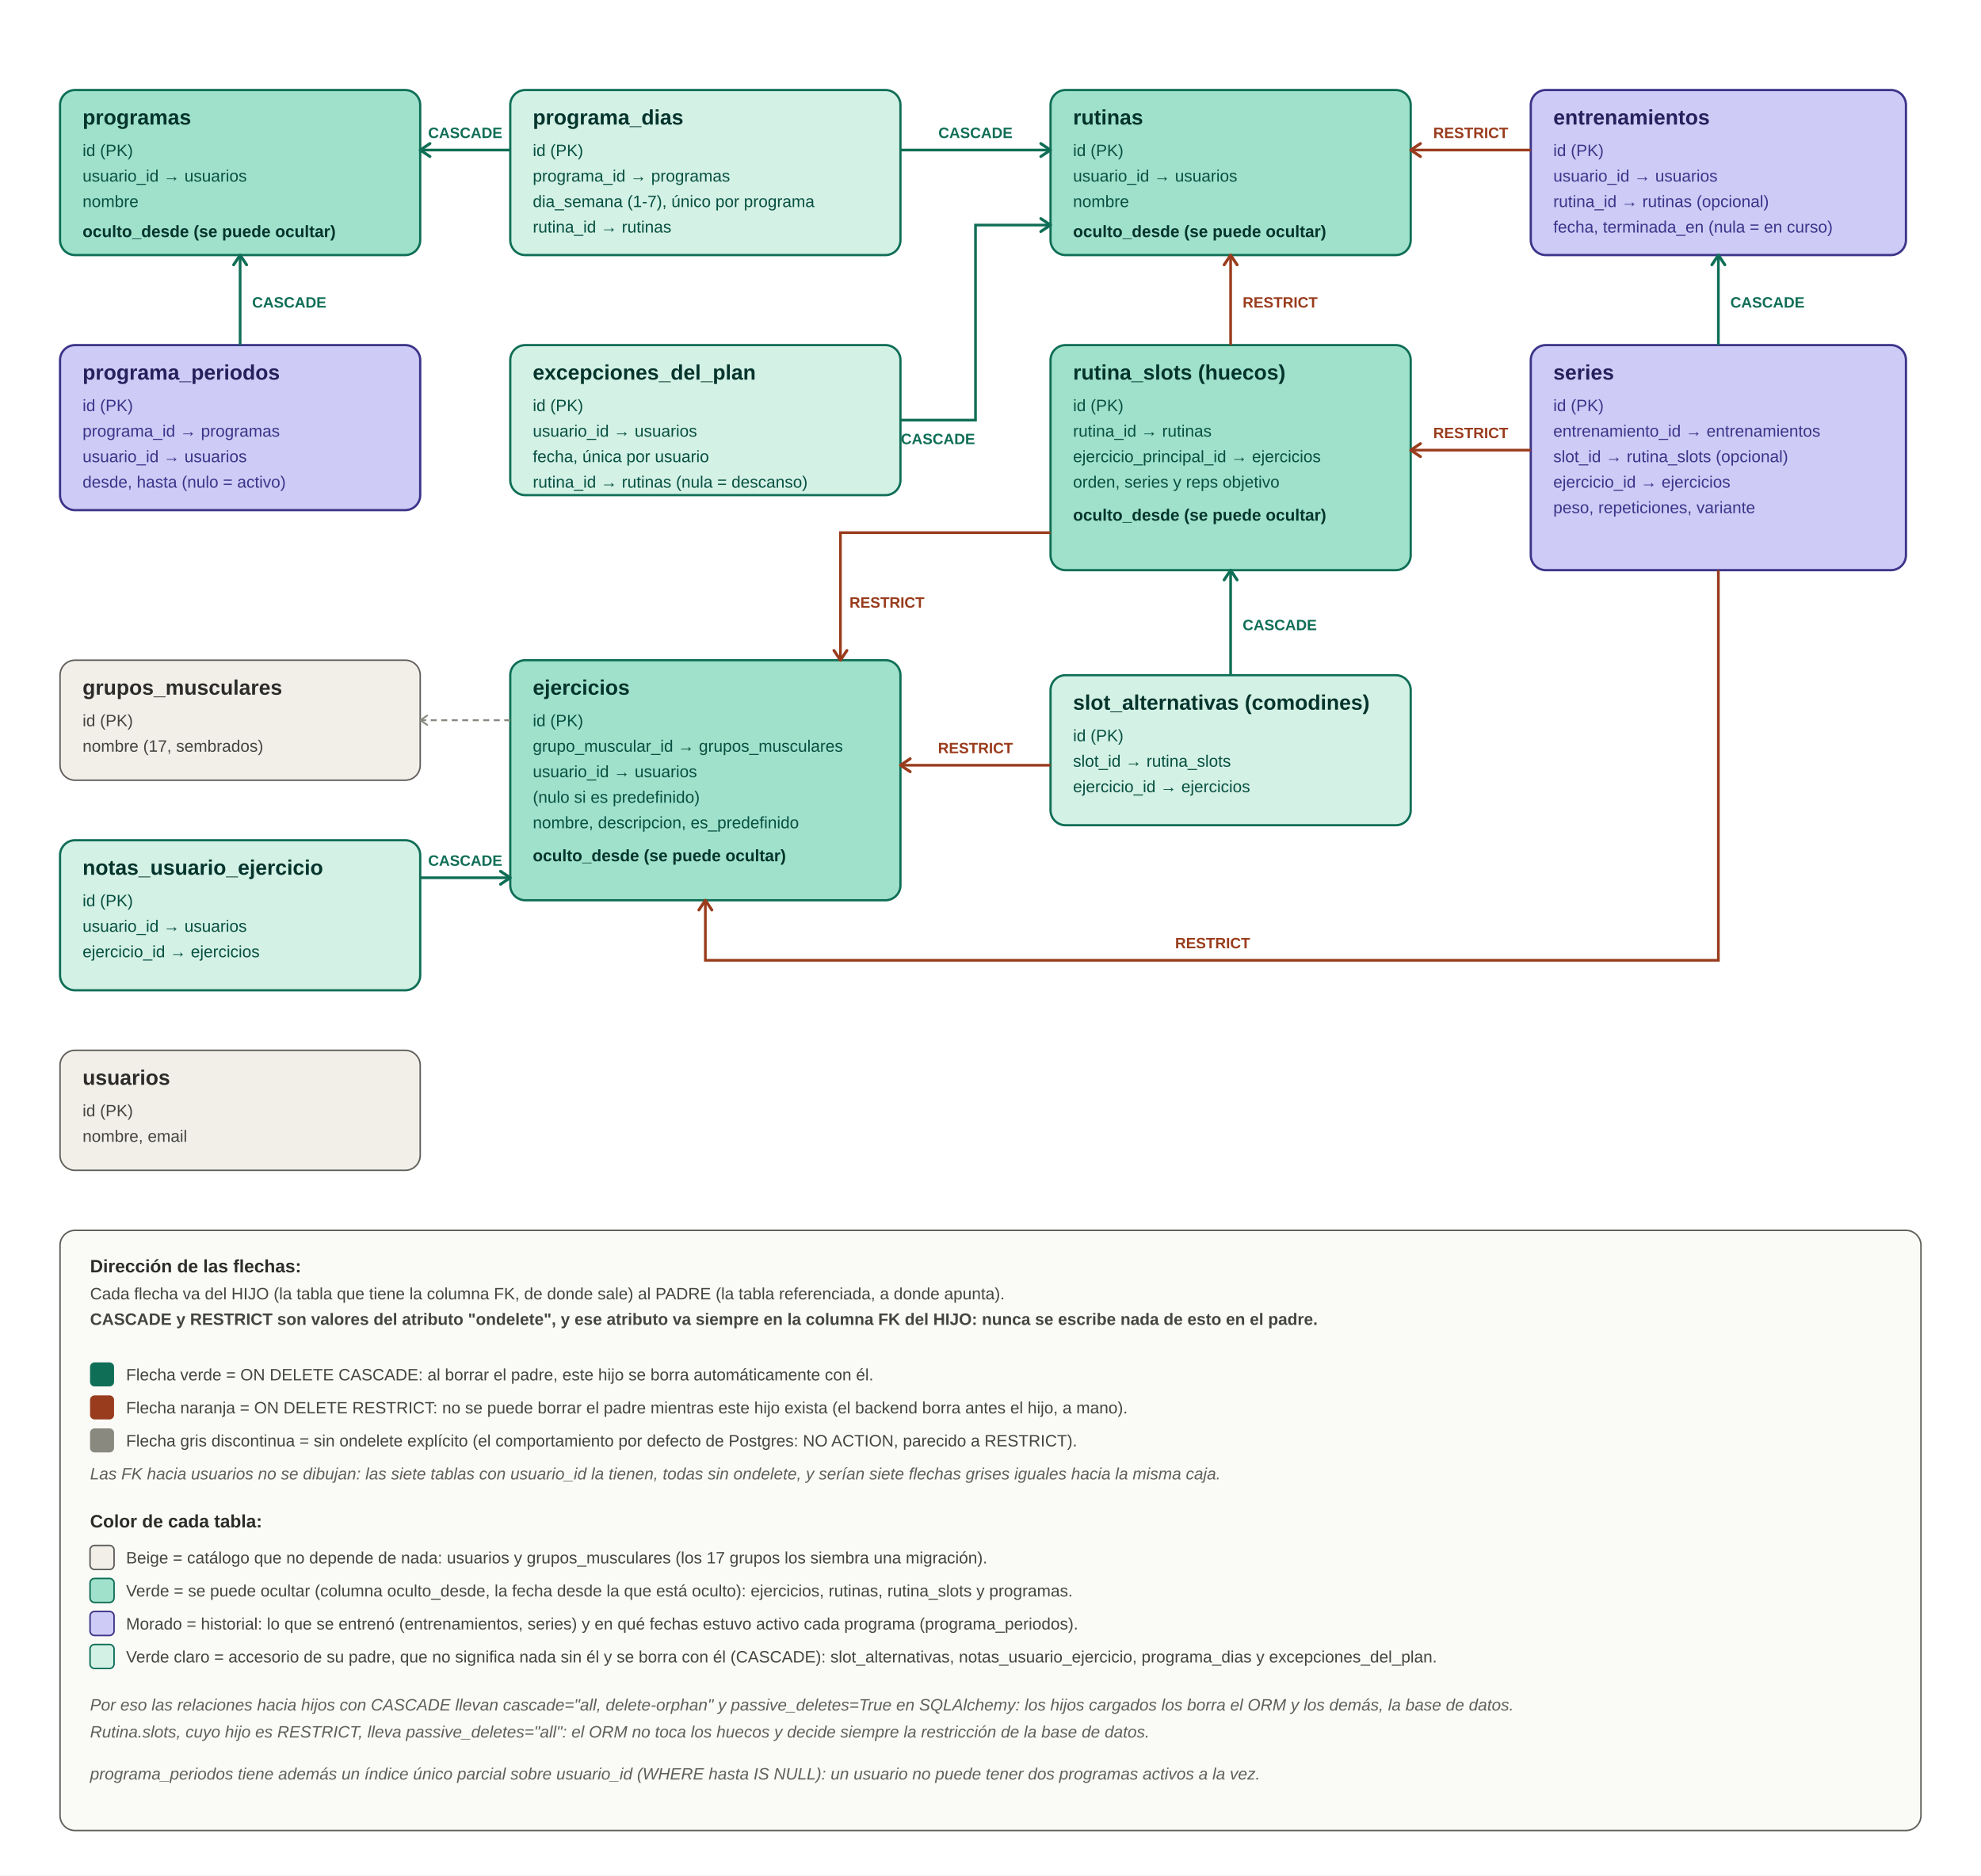
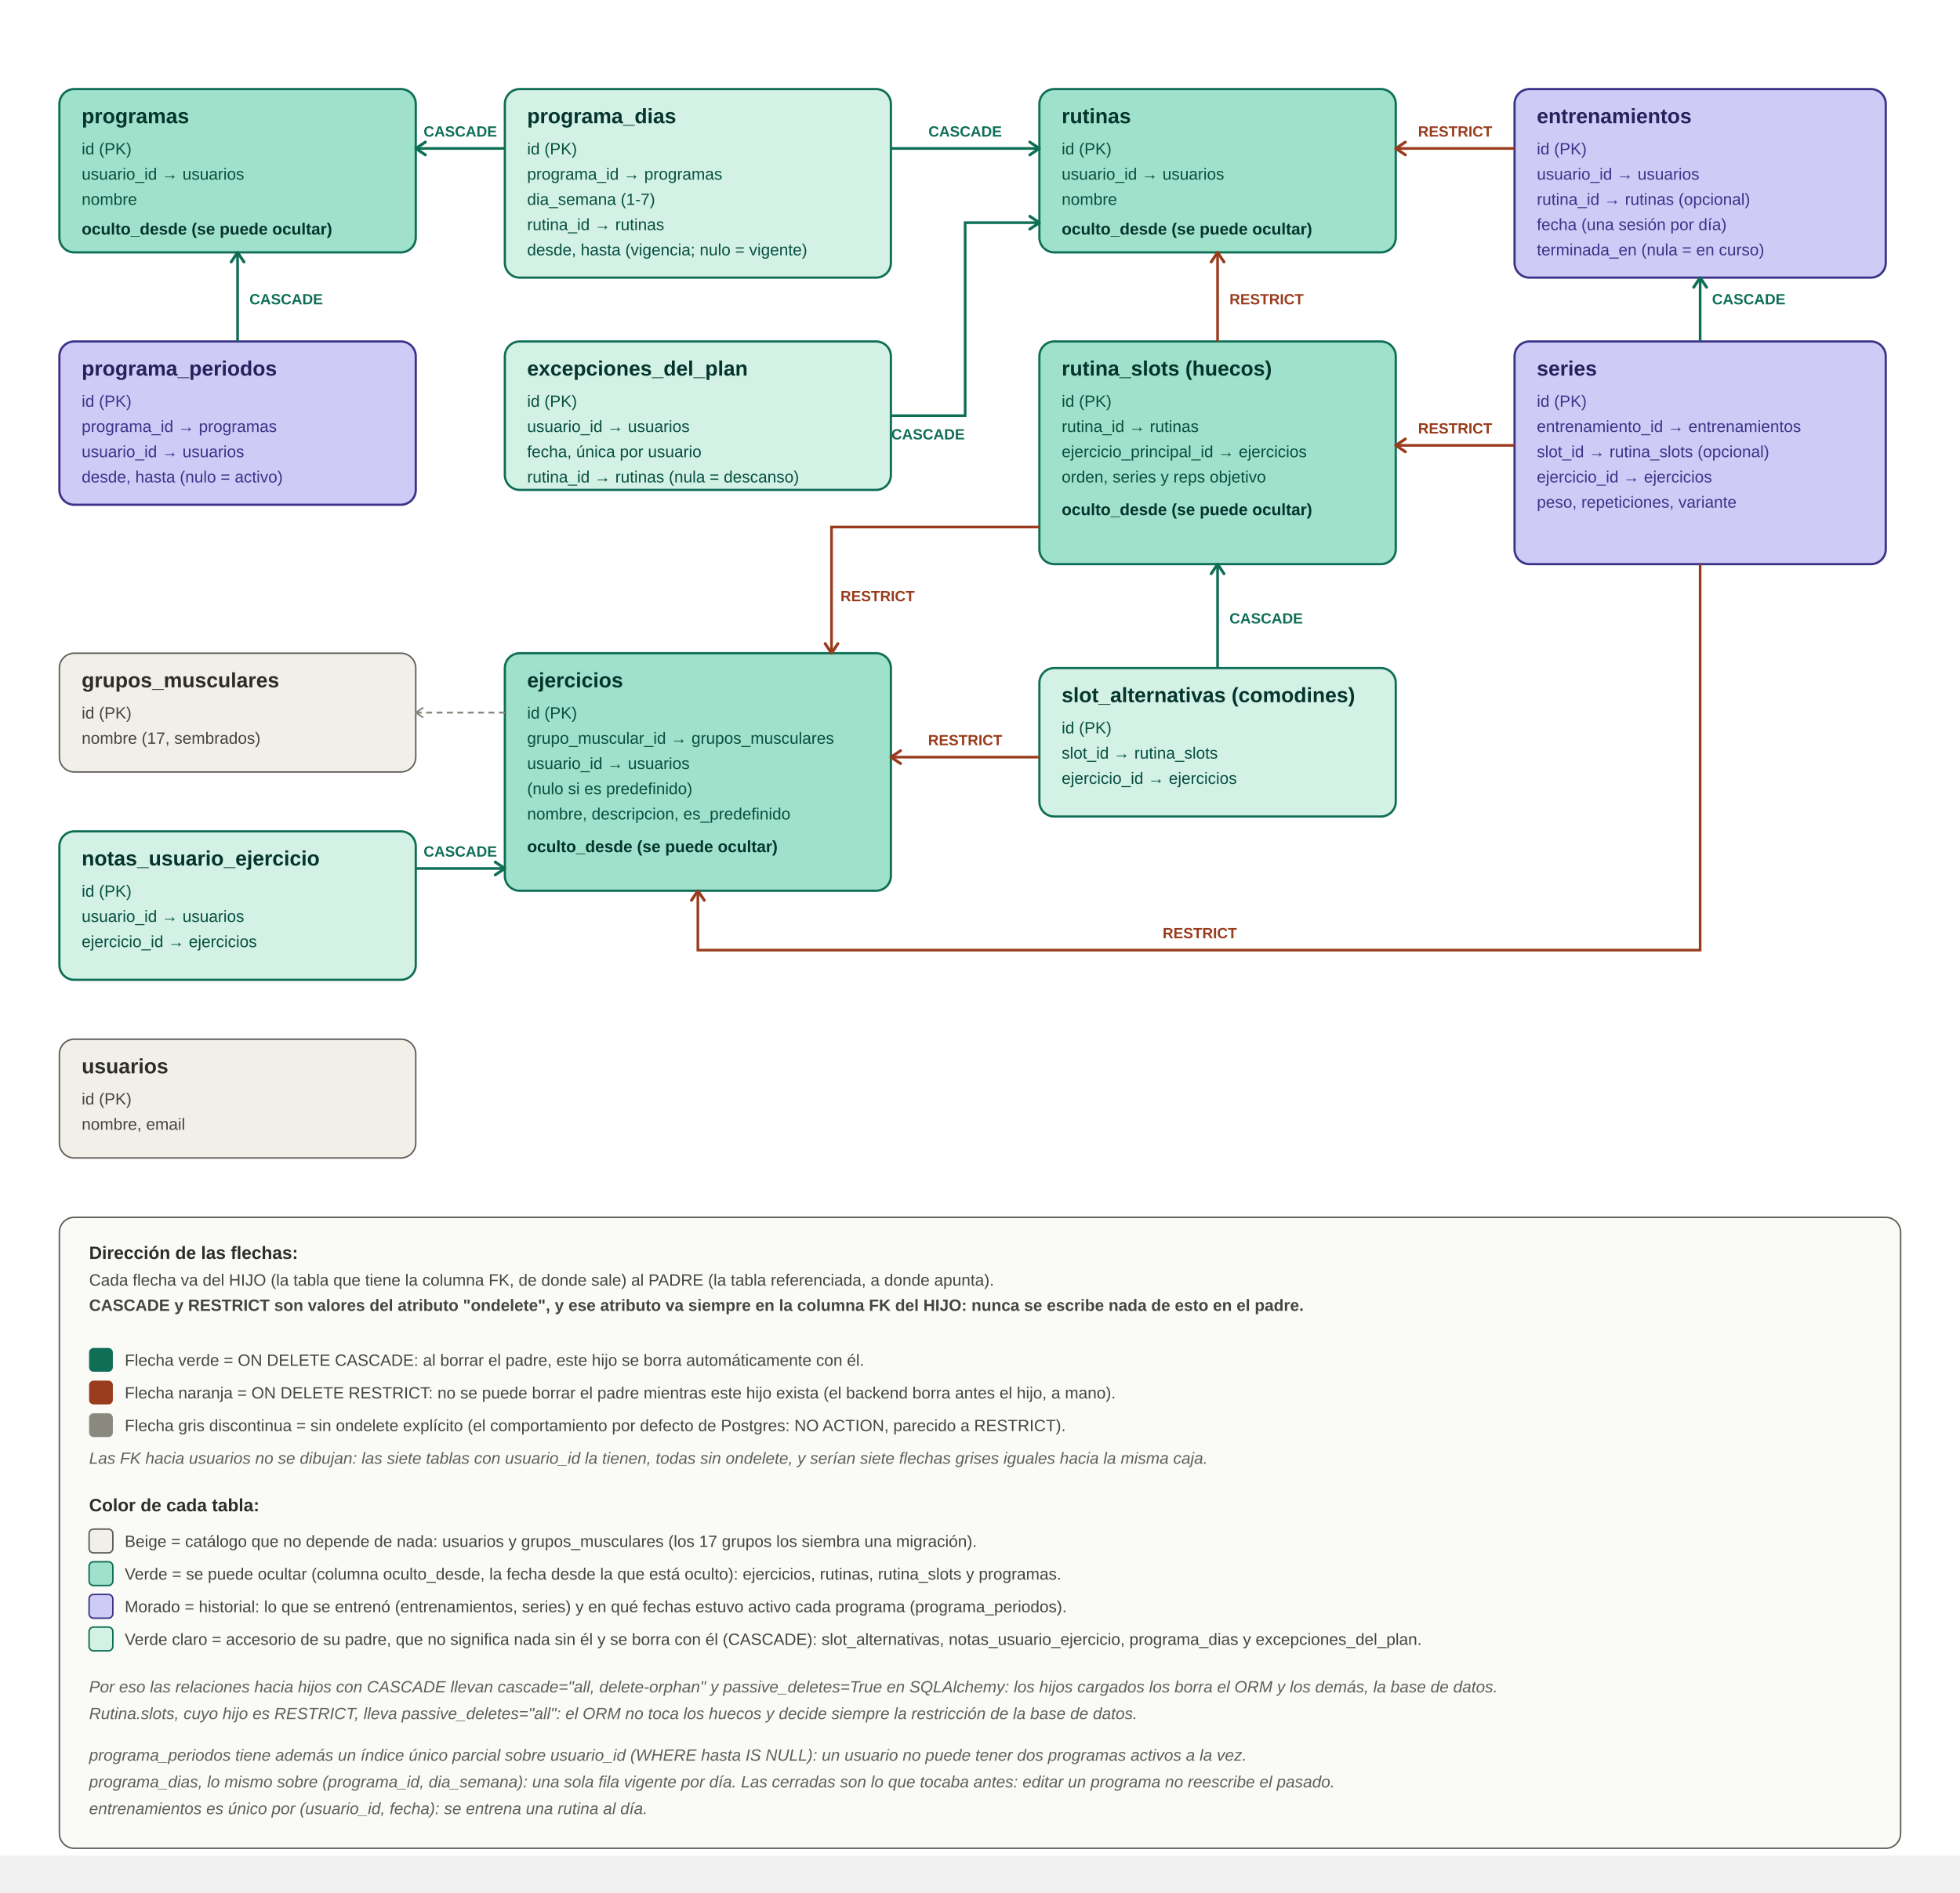
- <svg xmlns="http://www.w3.org/2000/svg" width="1320" height="1250" viewBox="0 0 1320 1250" role="img">
+ <svg xmlns="http://www.w3.org/2000/svg" width="1320" height="1275" viewBox="0 0 1320 1275" role="img">
  <defs>
    <marker id="arrow-verde" viewBox="0 0 10 10" refX="8" refY="5" markerWidth="6" markerHeight="6" orient="auto-start-reverse">
      <path d="M2 1L8 5L2 9" fill="none" stroke="#0F6E56" stroke-width="1.8" stroke-linecap="round" stroke-linejoin="round" />
    </marker>
    <marker id="arrow-naranja" viewBox="0 0 10 10" refX="8" refY="5" markerWidth="6" markerHeight="6" orient="auto-start-reverse">
      <path d="M2 1L8 5L2 9" fill="none" stroke="#993C1D" stroke-width="1.8" stroke-linecap="round" stroke-linejoin="round" />
    </marker>
    <marker id="arrow-gris" viewBox="0 0 10 10" refX="8" refY="5" markerWidth="6" markerHeight="6" orient="auto-start-reverse">
      <path d="M2 1L8 5L2 9" fill="none" stroke="#8A8980" stroke-width="1.5" stroke-linecap="round" stroke-linejoin="round" />
    </marker>
  </defs>
  <rect width="1320" height="1250" fill="#ffffff" />
  <rect x="40" y="60" width="240" height="110" rx="10" fill="#9FE1CB" stroke="#0F6E56" stroke-width="1.5" />
  <text x="55" y="83" font-family="Arial, sans-serif" font-size="14" font-weight="700" fill="#04342C">programas</text>
  <text x="55" y="104" font-family="Arial, sans-serif" font-size="11" fill="#085041">id (PK)</text>
  <text x="55" y="121" font-family="Arial, sans-serif" font-size="11" fill="#085041">usuario_id → usuarios</text>
  <text x="55" y="138" font-family="Arial, sans-serif" font-size="11" fill="#085041">nombre</text>
  <text x="55" y="158" font-family="Arial, sans-serif" font-size="11" font-weight="700" fill="#04342C">oculto_desde (se puede ocultar)</text>
-   <rect x="340" y="60" width="260" height="110" rx="10" fill="#D3F1E5" stroke="#0F6E56" stroke-width="1.5" />
+   <rect x="340" y="60" width="260" height="127" rx="10" fill="#D3F1E5" stroke="#0F6E56" stroke-width="1.5" />
  <text x="355" y="83" font-family="Arial, sans-serif" font-size="14" font-weight="700" fill="#04342C">programa_dias</text>
  <text x="355" y="104" font-family="Arial, sans-serif" font-size="11" fill="#085041">id (PK)</text>
  <text x="355" y="121" font-family="Arial, sans-serif" font-size="11" fill="#085041">programa_id → programas</text>
-   <text x="355" y="138" font-family="Arial, sans-serif" font-size="11" fill="#085041">dia_semana (1-7), único por programa</text>
+   <text x="355" y="138" font-family="Arial, sans-serif" font-size="11" fill="#085041">dia_semana (1-7)</text>
  <text x="355" y="155" font-family="Arial, sans-serif" font-size="11" fill="#085041">rutina_id → rutinas</text>
+   <text x="355" y="172" font-family="Arial, sans-serif" font-size="11" fill="#085041">desde, hasta (vigencia; nulo = vigente)</text>
  <rect x="700" y="60" width="240" height="110" rx="10" fill="#9FE1CB" stroke="#0F6E56" stroke-width="1.5" />
  <text x="715" y="83" font-family="Arial, sans-serif" font-size="14" font-weight="700" fill="#04342C">rutinas</text>
  <text x="715" y="104" font-family="Arial, sans-serif" font-size="11" fill="#085041">id (PK)</text>
  <text x="715" y="121" font-family="Arial, sans-serif" font-size="11" fill="#085041">usuario_id → usuarios</text>
  <text x="715" y="138" font-family="Arial, sans-serif" font-size="11" fill="#085041">nombre</text>
  <text x="715" y="158" font-family="Arial, sans-serif" font-size="11" font-weight="700" fill="#04342C">oculto_desde (se puede ocultar)</text>
-   <rect x="1020" y="60" width="250" height="110" rx="10" fill="#CECBF6" stroke="#3C3489" stroke-width="1.5" />
+   <rect x="1020" y="60" width="250" height="127" rx="10" fill="#CECBF6" stroke="#3C3489" stroke-width="1.5" />
  <text x="1035" y="83" font-family="Arial, sans-serif" font-size="14" font-weight="700" fill="#26215C">entrenamientos</text>
  <text x="1035" y="104" font-family="Arial, sans-serif" font-size="11" fill="#3C3489">id (PK)</text>
  <text x="1035" y="121" font-family="Arial, sans-serif" font-size="11" fill="#3C3489">usuario_id → usuarios</text>
  <text x="1035" y="138" font-family="Arial, sans-serif" font-size="11" fill="#3C3489">rutina_id → rutinas (opcional)</text>
-   <text x="1035" y="155" font-family="Arial, sans-serif" font-size="11" fill="#3C3489">fecha, terminada_en (nula = en curso)</text>
+   <text x="1035" y="155" font-family="Arial, sans-serif" font-size="11" fill="#3C3489">fecha (una sesión por día)</text>
+   <text x="1035" y="172" font-family="Arial, sans-serif" font-size="11" fill="#3C3489">terminada_en (nula = en curso)</text>
  <rect x="40" y="230" width="240" height="110" rx="10" fill="#CECBF6" stroke="#3C3489" stroke-width="1.5" />
  <text x="55" y="253" font-family="Arial, sans-serif" font-size="14" font-weight="700" fill="#26215C">programa_periodos</text>
  <text x="55" y="274" font-family="Arial, sans-serif" font-size="11" fill="#3C3489">id (PK)</text>
  <text x="55" y="291" font-family="Arial, sans-serif" font-size="11" fill="#3C3489">programa_id → programas</text>
  <text x="55" y="308" font-family="Arial, sans-serif" font-size="11" fill="#3C3489">usuario_id → usuarios</text>
  <text x="55" y="325" font-family="Arial, sans-serif" font-size="11" fill="#3C3489">desde, hasta (nulo = activo)</text>
  <rect x="340" y="230" width="260" height="100" rx="10" fill="#D3F1E5" stroke="#0F6E56" stroke-width="1.5" />
  <text x="355" y="253" font-family="Arial, sans-serif" font-size="14" font-weight="700" fill="#04342C">excepciones_del_plan</text>
  <text x="355" y="274" font-family="Arial, sans-serif" font-size="11" fill="#085041">id (PK)</text>
  <text x="355" y="291" font-family="Arial, sans-serif" font-size="11" fill="#085041">usuario_id → usuarios</text>
  <text x="355" y="308" font-family="Arial, sans-serif" font-size="11" fill="#085041">fecha, única por usuario</text>
  <text x="355" y="325" font-family="Arial, sans-serif" font-size="11" fill="#085041">rutina_id → rutinas (nula = descanso)</text>
  <rect x="700" y="230" width="240" height="150" rx="10" fill="#9FE1CB" stroke="#0F6E56" stroke-width="1.5" />
  <text x="715" y="253" font-family="Arial, sans-serif" font-size="14" font-weight="700" fill="#04342C">rutina_slots (huecos)</text>
  <text x="715" y="274" font-family="Arial, sans-serif" font-size="11" fill="#085041">id (PK)</text>
  <text x="715" y="291" font-family="Arial, sans-serif" font-size="11" fill="#085041">rutina_id → rutinas</text>
  <text x="715" y="308" font-family="Arial, sans-serif" font-size="11" fill="#085041">ejercicio_principal_id → ejercicios</text>
  <text x="715" y="325" font-family="Arial, sans-serif" font-size="11" fill="#085041">orden, series y reps objetivo</text>
  <text x="715" y="347" font-family="Arial, sans-serif" font-size="11" font-weight="700" fill="#04342C">oculto_desde (se puede ocultar)</text>
  <rect x="1020" y="230" width="250" height="150" rx="10" fill="#CECBF6" stroke="#3C3489" stroke-width="1.5" />
  <text x="1035" y="253" font-family="Arial, sans-serif" font-size="14" font-weight="700" fill="#26215C">series</text>
  <text x="1035" y="274" font-family="Arial, sans-serif" font-size="11" fill="#3C3489">id (PK)</text>
  <text x="1035" y="291" font-family="Arial, sans-serif" font-size="11" fill="#3C3489">entrenamiento_id → entrenamientos</text>
  <text x="1035" y="308" font-family="Arial, sans-serif" font-size="11" fill="#3C3489">slot_id → rutina_slots (opcional)</text>
  <text x="1035" y="325" font-family="Arial, sans-serif" font-size="11" fill="#3C3489">ejercicio_id → ejercicios</text>
  <text x="1035" y="342" font-family="Arial, sans-serif" font-size="11" fill="#3C3489">peso, repeticiones, variante</text>
  <rect x="40" y="440" width="240" height="80" rx="10" fill="#F1EFE8" stroke="#5F5E5A" stroke-width="1" />
  <text x="55" y="463" font-family="Arial, sans-serif" font-size="14" font-weight="700" fill="#2C2C2A">grupos_musculares</text>
  <text x="55" y="484" font-family="Arial, sans-serif" font-size="11" fill="#444441">id (PK)</text>
  <text x="55" y="501" font-family="Arial, sans-serif" font-size="11" fill="#444441">nombre (17, sembrados)</text>
  <rect x="340" y="440" width="260" height="160" rx="10" fill="#9FE1CB" stroke="#0F6E56" stroke-width="1.5" />
  <text x="355" y="463" font-family="Arial, sans-serif" font-size="14" font-weight="700" fill="#04342C">ejercicios</text>
  <text x="355" y="484" font-family="Arial, sans-serif" font-size="11" fill="#085041">id (PK)</text>
  <text x="355" y="501" font-family="Arial, sans-serif" font-size="11" fill="#085041">grupo_muscular_id → grupos_musculares</text>
  <text x="355" y="518" font-family="Arial, sans-serif" font-size="11" fill="#085041">usuario_id → usuarios</text>
  <text x="355" y="535" font-family="Arial, sans-serif" font-size="11" fill="#085041">(nulo si es predefinido)</text>
  <text x="355" y="552" font-family="Arial, sans-serif" font-size="11" fill="#085041">nombre, descripcion, es_predefinido</text>
  <text x="355" y="574" font-family="Arial, sans-serif" font-size="11" font-weight="700" fill="#04342C">oculto_desde (se puede ocultar)</text>
  <rect x="700" y="450" width="240" height="100" rx="10" fill="#D3F1E5" stroke="#0F6E56" stroke-width="1.5" />
  <text x="715" y="473" font-family="Arial, sans-serif" font-size="14" font-weight="700" fill="#04342C">slot_alternativas (comodines)</text>
  <text x="715" y="494" font-family="Arial, sans-serif" font-size="11" fill="#085041">id (PK)</text>
  <text x="715" y="511" font-family="Arial, sans-serif" font-size="11" fill="#085041">slot_id → rutina_slots</text>
  <text x="715" y="528" font-family="Arial, sans-serif" font-size="11" fill="#085041">ejercicio_id → ejercicios</text>
  <rect x="40" y="560" width="240" height="100" rx="10" fill="#D3F1E5" stroke="#0F6E56" stroke-width="1.5" />
  <text x="55" y="583" font-family="Arial, sans-serif" font-size="14" font-weight="700" fill="#04342C">notas_usuario_ejercicio</text>
  <text x="55" y="604" font-family="Arial, sans-serif" font-size="11" fill="#085041">id (PK)</text>
  <text x="55" y="621" font-family="Arial, sans-serif" font-size="11" fill="#085041">usuario_id → usuarios</text>
  <text x="55" y="638" font-family="Arial, sans-serif" font-size="11" fill="#085041">ejercicio_id → ejercicios</text>
  <rect x="40" y="700" width="240" height="80" rx="10" fill="#F1EFE8" stroke="#5F5E5A" stroke-width="1" />
  <text x="55" y="723" font-family="Arial, sans-serif" font-size="14" font-weight="700" fill="#2C2C2A">usuarios</text>
  <text x="55" y="744" font-family="Arial, sans-serif" font-size="11" fill="#444441">id (PK)</text>
  <text x="55" y="761" font-family="Arial, sans-serif" font-size="11" fill="#444441">nombre, email</text>
  <line x1="340" y1="100" x2="280" y2="100" stroke="#0F6E56" stroke-width="1.8" marker-end="url(#arrow-verde)" />
  <text x="310" y="92" text-anchor="middle" font-family="Arial, sans-serif" font-size="10" font-weight="700" fill="#0F6E56">CASCADE</text>
  <line x1="600" y1="100" x2="700" y2="100" stroke="#0F6E56" stroke-width="1.8" marker-end="url(#arrow-verde)" />
  <text x="650" y="92" text-anchor="middle" font-family="Arial, sans-serif" font-size="10" font-weight="700" fill="#0F6E56">CASCADE</text>
  <line x1="160" y1="230" x2="160" y2="170" stroke="#0F6E56" stroke-width="1.8" marker-end="url(#arrow-verde)" />
  <text x="168" y="205" font-family="Arial, sans-serif" font-size="10" font-weight="700" fill="#0F6E56">CASCADE</text>
  <path d="M600,280 L650,280 L650,150 L700,150" fill="none" stroke="#0F6E56" stroke-width="1.8" marker-end="url(#arrow-verde)" />
  <text x="625" y="296" text-anchor="middle" font-family="Arial, sans-serif" font-size="10" font-weight="700" fill="#0F6E56">CASCADE</text>
-   <line x1="1145" y1="230" x2="1145" y2="170" stroke="#0F6E56" stroke-width="1.8" marker-end="url(#arrow-verde)" />
+   <line x1="1145" y1="230" x2="1145" y2="187" stroke="#0F6E56" stroke-width="1.8" marker-end="url(#arrow-verde)" />
  <text x="1153" y="205" font-family="Arial, sans-serif" font-size="10" font-weight="700" fill="#0F6E56">CASCADE</text>
  <line x1="820" y1="450" x2="820" y2="380" stroke="#0F6E56" stroke-width="1.8" marker-end="url(#arrow-verde)" />
  <text x="828" y="420" font-family="Arial, sans-serif" font-size="10" font-weight="700" fill="#0F6E56">CASCADE</text>
  <line x1="280" y1="585" x2="340" y2="585" stroke="#0F6E56" stroke-width="1.8" marker-end="url(#arrow-verde)" />
  <text x="310" y="577" text-anchor="middle" font-family="Arial, sans-serif" font-size="10" font-weight="700" fill="#0F6E56">CASCADE</text>
  <line x1="1020" y1="100" x2="940" y2="100" stroke="#993C1D" stroke-width="1.8" marker-end="url(#arrow-naranja)" />
  <text x="980" y="92" text-anchor="middle" font-family="Arial, sans-serif" font-size="10" font-weight="700" fill="#993C1D">RESTRICT</text>
  <line x1="820" y1="230" x2="820" y2="170" stroke="#993C1D" stroke-width="1.8" marker-end="url(#arrow-naranja)" />
  <text x="828" y="205" font-family="Arial, sans-serif" font-size="10" font-weight="700" fill="#993C1D">RESTRICT</text>
  <line x1="1020" y1="300" x2="940" y2="300" stroke="#993C1D" stroke-width="1.8" marker-end="url(#arrow-naranja)" />
  <text x="980" y="292" text-anchor="middle" font-family="Arial, sans-serif" font-size="10" font-weight="700" fill="#993C1D">RESTRICT</text>
  <path d="M700,355 L560,355 L560,440" fill="none" stroke="#993C1D" stroke-width="1.8" marker-end="url(#arrow-naranja)" />
  <text x="566" y="405" font-family="Arial, sans-serif" font-size="10" font-weight="700" fill="#993C1D">RESTRICT</text>
  <line x1="700" y1="510" x2="600" y2="510" stroke="#993C1D" stroke-width="1.8" marker-end="url(#arrow-naranja)" />
  <text x="650" y="502" text-anchor="middle" font-family="Arial, sans-serif" font-size="10" font-weight="700" fill="#993C1D">RESTRICT</text>
  <path d="M1145,380 L1145,640 L470,640 L470,600" fill="none" stroke="#993C1D" stroke-width="1.8" marker-end="url(#arrow-naranja)" />
  <text x="808" y="632" text-anchor="middle" font-family="Arial, sans-serif" font-size="10" font-weight="700" fill="#993C1D">RESTRICT</text>
  <line x1="340" y1="480" x2="280" y2="480" stroke="#8A8980" stroke-width="1.3" stroke-dasharray="4 3" marker-end="url(#arrow-gris)" />
-   <rect x="40" y="820" width="1240" height="400" rx="10" fill="#FAFAF7" stroke="#5F5E5A" stroke-width="1" />
+   <rect x="40" y="820" width="1240" height="425" rx="10" fill="#FAFAF7" stroke="#5F5E5A" stroke-width="1" />
  <text x="60" y="848" font-family="Arial, sans-serif" font-size="12" font-weight="700" fill="#2C2C2A">Dirección de las flechas:</text>
  <text x="60" y="866" font-family="Arial, sans-serif" font-size="11" fill="#444441">Cada flecha va del HIJO (la tabla que tiene la columna FK, de donde sale) al PADRE (la tabla referenciada, a donde apunta).</text>
  <text x="60" y="883" font-family="Arial, sans-serif" font-size="11" font-weight="700" fill="#444441">CASCADE y RESTRICT son valores del atributo "ondelete", y ese atributo va siempre en la columna FK del HIJO: nunca se escribe nada de esto en el padre.</text>
  <rect x="60" y="908" width="16" height="16" rx="3" fill="#0F6E56" />
  <text x="84" y="920" font-family="Arial, sans-serif" font-size="11" fill="#444441">Flecha verde = ON DELETE CASCADE: al borrar el padre, este hijo se borra automáticamente con él.</text>
  <rect x="60" y="930" width="16" height="16" rx="3" fill="#993C1D" />
  <text x="84" y="942" font-family="Arial, sans-serif" font-size="11" fill="#444441">Flecha naranja = ON DELETE RESTRICT: no se puede borrar el padre mientras este hijo exista (el backend borra antes el hijo, a mano).</text>
  <rect x="60" y="952" width="16" height="16" rx="3" fill="#8A8980" />
  <text x="84" y="964" font-family="Arial, sans-serif" font-size="11" fill="#444441">Flecha gris discontinua = sin ondelete explícito (el comportamiento por defecto de Postgres: NO ACTION, parecido a RESTRICT).</text>
  <text x="60" y="986" font-family="Arial, sans-serif" font-size="11" font-style="italic" fill="#5F5E5A">Las FK hacia usuarios no se dibujan: las siete tablas con usuario_id la tienen, todas sin ondelete, y serían siete flechas grises iguales hacia la misma caja.</text>
  <text x="60" y="1018" font-family="Arial, sans-serif" font-size="12" font-weight="700" fill="#2C2C2A">Color de cada tabla:</text>
  <rect x="60" y="1030" width="16" height="16" rx="3" fill="#F1EFE8" stroke="#5F5E5A" />
  <text x="84" y="1042" font-family="Arial, sans-serif" font-size="11" fill="#444441">Beige = catálogo que no depende de nada: usuarios y grupos_musculares (los 17 grupos los siembra una migración).</text>
  <rect x="60" y="1052" width="16" height="16" rx="3" fill="#9FE1CB" stroke="#0F6E56" />
  <text x="84" y="1064" font-family="Arial, sans-serif" font-size="11" fill="#444441">Verde = se puede ocultar (columna oculto_desde, la fecha desde la que está oculto): ejercicios, rutinas, rutina_slots y programas.</text>
  <rect x="60" y="1074" width="16" height="16" rx="3" fill="#CECBF6" stroke="#3C3489" />
  <text x="84" y="1086" font-family="Arial, sans-serif" font-size="11" fill="#444441">Morado = historial: lo que se entrenó (entrenamientos, series) y en qué fechas estuvo activo cada programa (programa_periodos).</text>
  <rect x="60" y="1096" width="16" height="16" rx="3" fill="#D3F1E5" stroke="#0F6E56" />
  <text x="84" y="1108" font-family="Arial, sans-serif" font-size="11" fill="#444441">Verde claro = accesorio de su padre, que no significa nada sin él y se borra con él (CASCADE): slot_alternativas, notas_usuario_ejercicio, programa_dias y excepciones_del_plan.</text>
  <text x="60" y="1140" font-family="Arial, sans-serif" font-size="11" font-style="italic" fill="#5F5E5A">Por eso las relaciones hacia hijos con CASCADE llevan cascade="all, delete-orphan" y passive_deletes=True en SQLAlchemy: los hijos cargados los borra el ORM y los demás, la base de datos.</text>
  <text x="60" y="1158" font-family="Arial, sans-serif" font-size="11" font-style="italic" fill="#5F5E5A">Rutina.slots, cuyo hijo es RESTRICT, lleva passive_deletes="all": el ORM no toca los huecos y decide siempre la restricción de la base de datos.</text>
  <text x="60" y="1186" font-family="Arial, sans-serif" font-size="11" font-style="italic" fill="#5F5E5A">programa_periodos tiene además un índice único parcial sobre usuario_id (WHERE hasta IS NULL): un usuario no puede tener dos programas activos a la vez.</text>
+   <text x="60" y="1204" font-family="Arial, sans-serif" font-size="11" font-style="italic" fill="#5F5E5A">programa_dias, lo mismo sobre (programa_id, dia_semana): una sola fila vigente por día. Las cerradas son lo que tocaba antes: editar un programa no reescribe el pasado.</text>
+   <text x="60" y="1222" font-family="Arial, sans-serif" font-size="11" font-style="italic" fill="#5F5E5A">entrenamientos es único por (usuario_id, fecha): se entrena una rutina al día.</text>
</svg>
